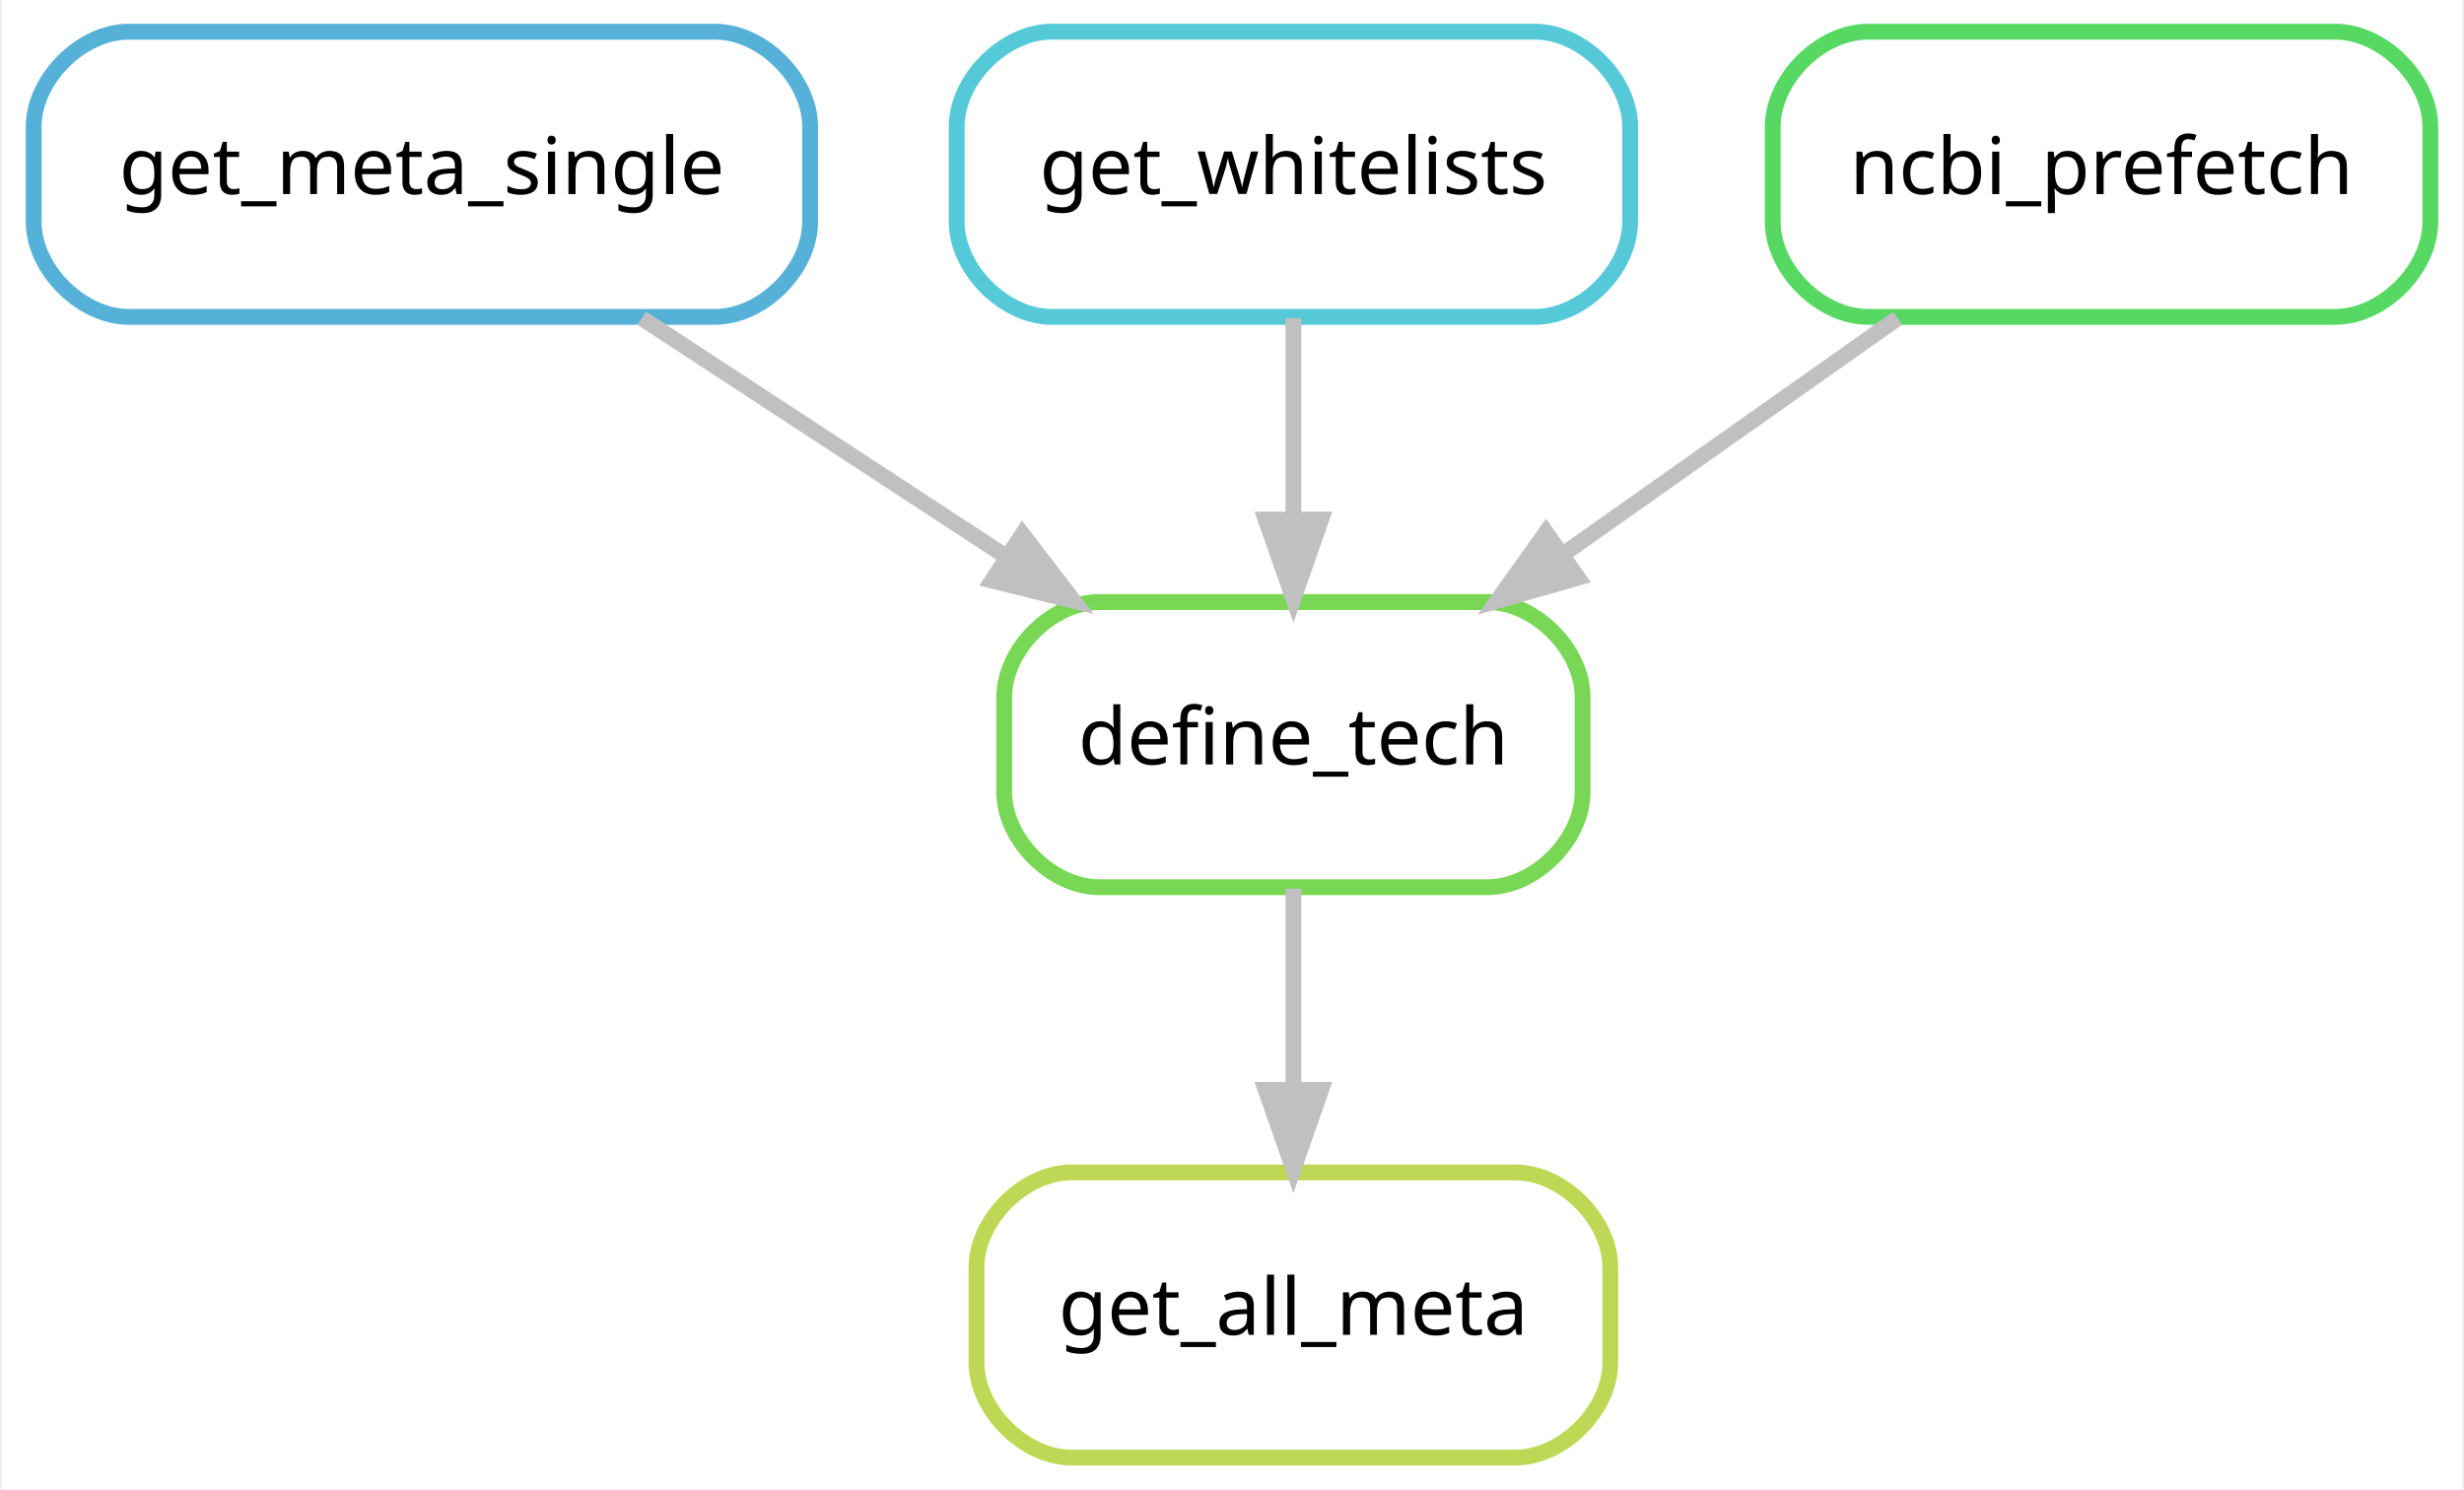
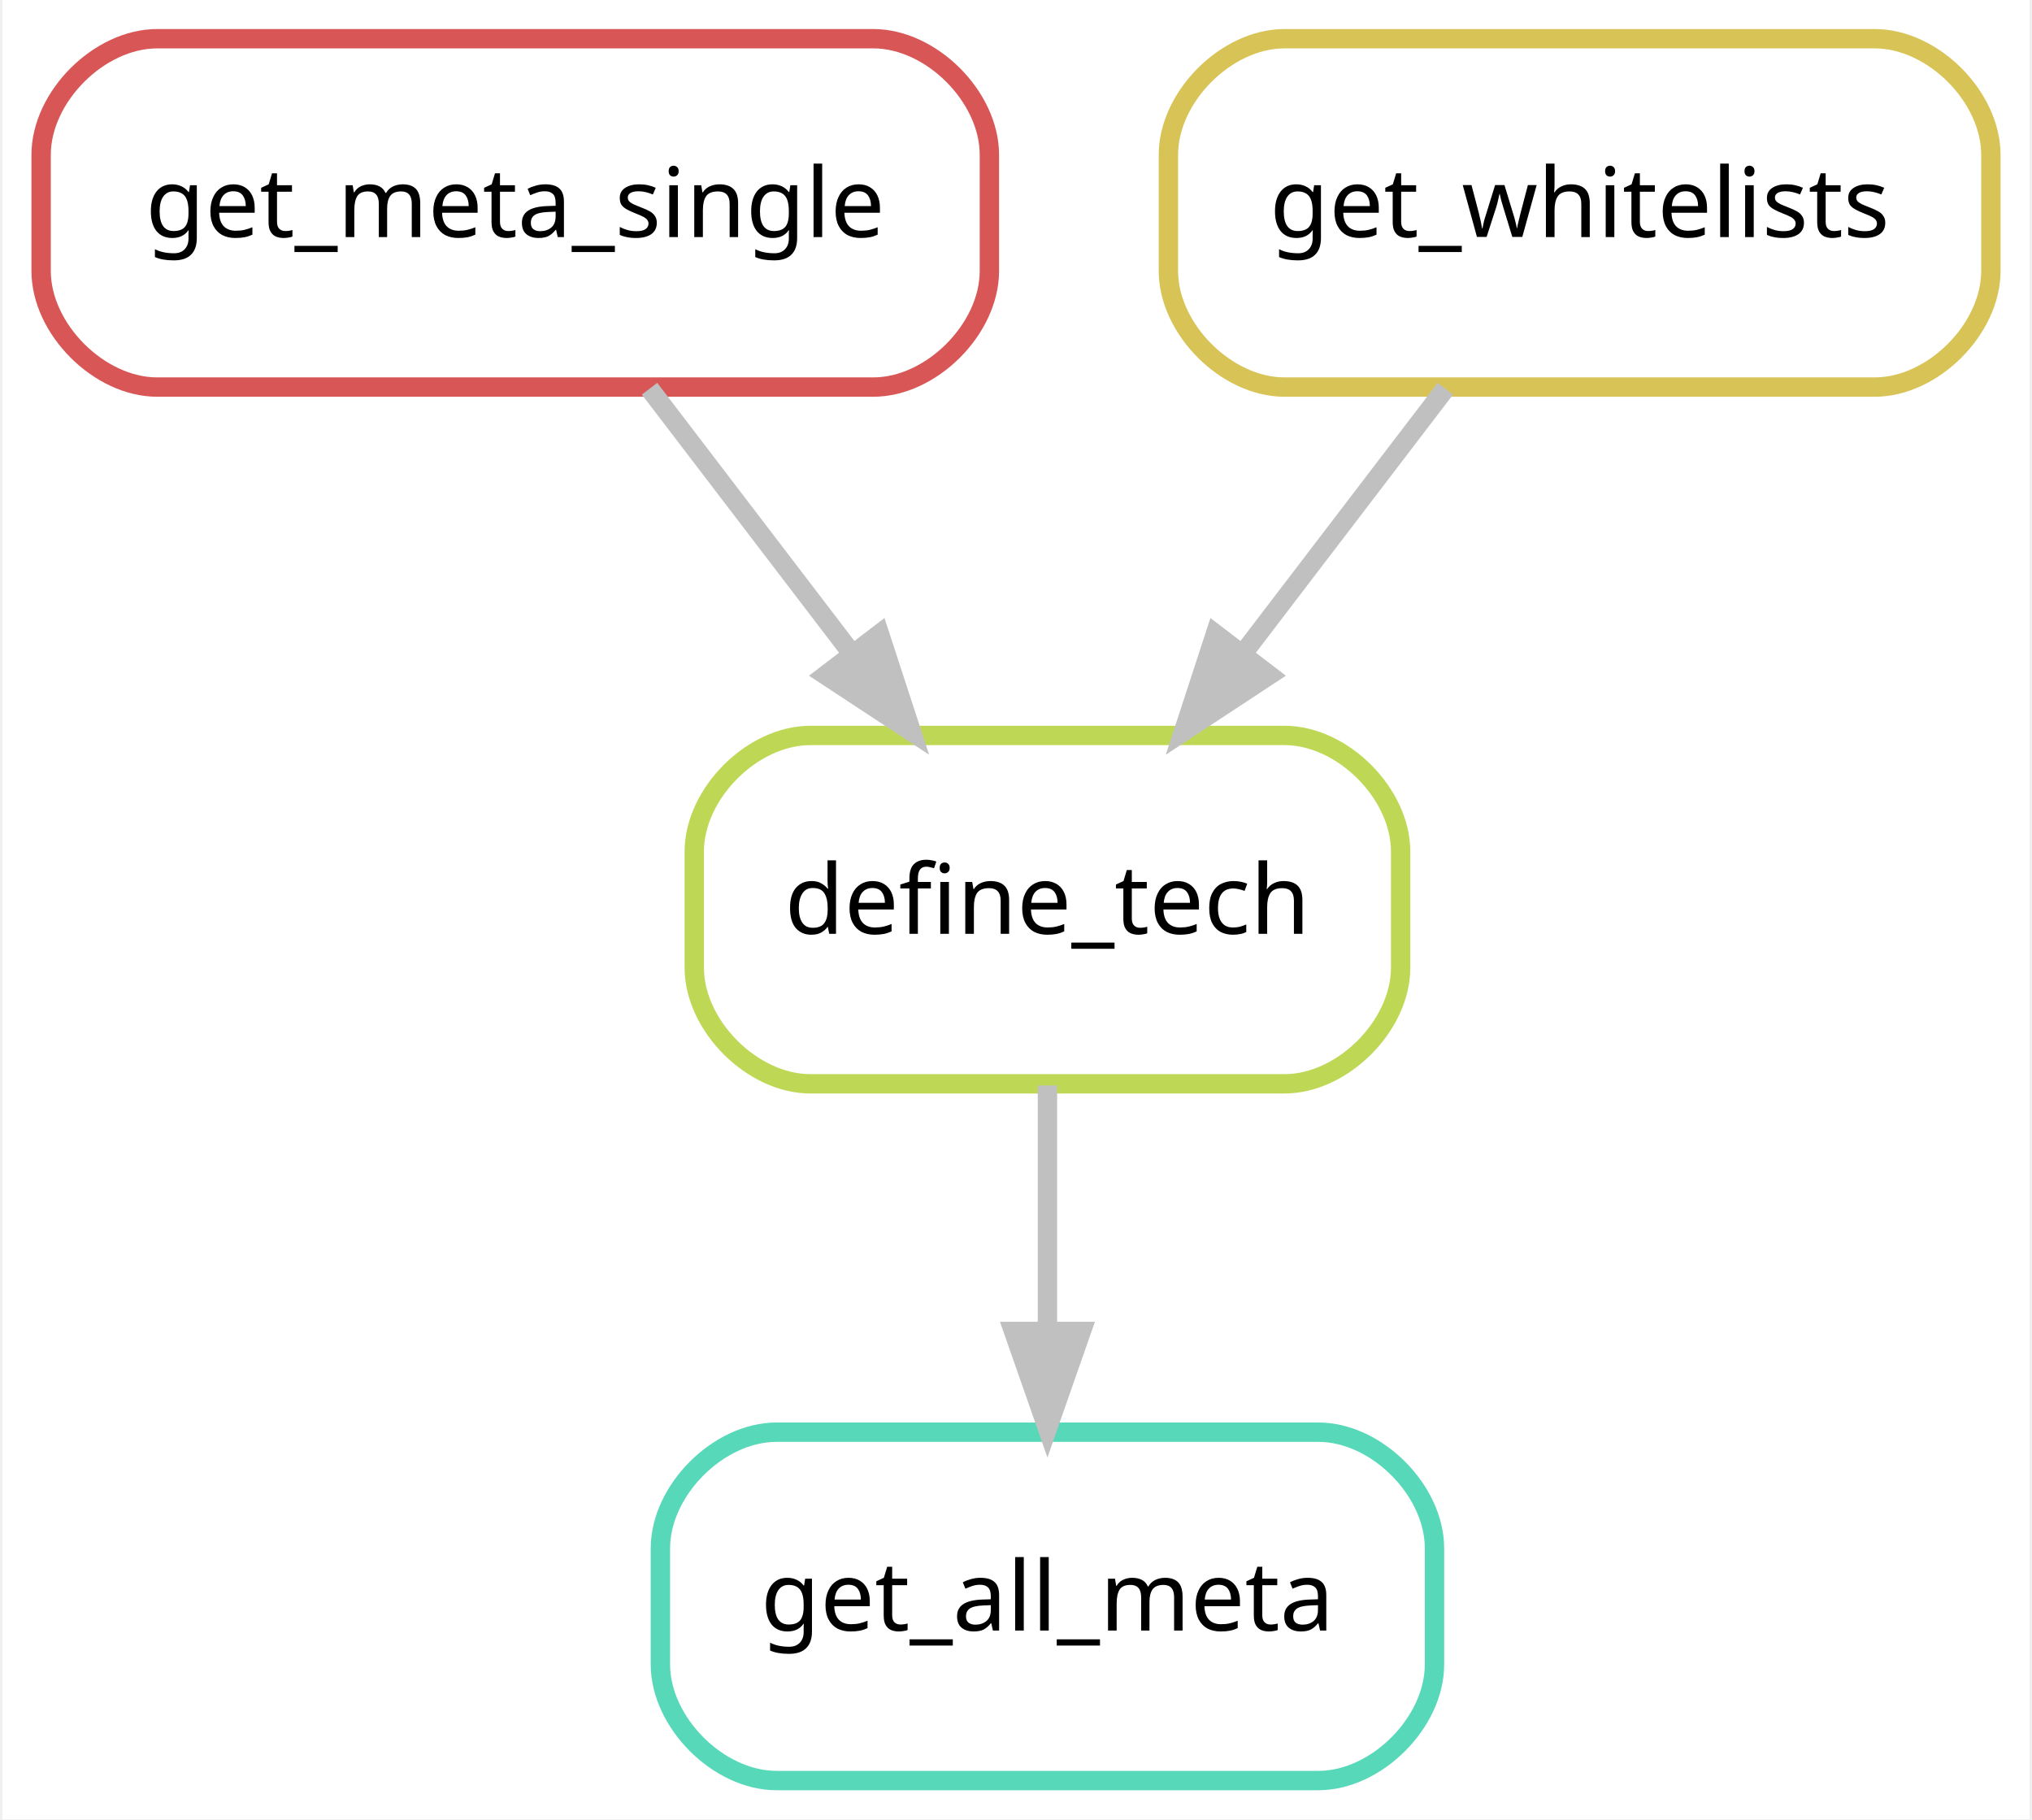
- <svg xmlns="http://www.w3.org/2000/svg" width="311pt" height="188pt" viewBox="0.00 0.00 310.50 188.00">
+ <svg xmlns="http://www.w3.org/2000/svg" width="210pt" height="188pt" viewBox="0.00 0.00 209.50 188.00">
  <g id="graph0" class="graph" transform="scale(1 1) rotate(0) translate(4 184)">
-     <polygon fill="#ffffff" stroke="transparent" points="-4,4 -4,-184 306.5,-184 306.5,4 -4,4" />
+     <polygon fill="#ffffff" stroke="transparent" points="-4,4 -4,-184 205.5,-184 205.5,4 -4,4" />
    <g id="node1" class="node">
-       <path fill="none" stroke="#bed856" stroke-width="2" d="M187,-36C187,-36 131,-36 131,-36 125,-36 119,-30 119,-24 119,-24 119,-12 119,-12 119,-6 125,0 131,0 131,0 187,0 187,0 193,0 199,-6 199,-12 199,-12 199,-24 199,-24 199,-30 193,-36 187,-36" />
-       <text text-anchor="middle" x="159" y="-15.5" font-family="sans" font-size="10.00" fill="#000000">get_all_meta</text>
+       <path fill="none" stroke="#56d8b9" stroke-width="2" d="M132,-36C132,-36 76,-36 76,-36 70,-36 64,-30 64,-24 64,-24 64,-12 64,-12 64,-6 70,0 76,0 76,0 132,0 132,0 138,0 144,-6 144,-12 144,-12 144,-24 144,-24 144,-30 138,-36 132,-36" />
+       <text text-anchor="middle" x="104" y="-15.5" font-family="sans" font-size="10.00" fill="#000000">get_all_meta</text>
    </g>
    <g id="node2" class="node">
-       <path fill="none" stroke="#56b1d8" stroke-width="2" d="M86,-180C86,-180 12,-180 12,-180 6,-180 0,-174 0,-168 0,-168 0,-156 0,-156 0,-150 6,-144 12,-144 12,-144 86,-144 86,-144 92,-144 98,-150 98,-156 98,-156 98,-168 98,-168 98,-174 92,-180 86,-180" />
+       <path fill="none" stroke="#bed856" stroke-width="2" d="M128.5,-108C128.5,-108 79.5,-108 79.5,-108 73.5,-108 67.5,-102 67.5,-96 67.5,-96 67.5,-84 67.5,-84 67.5,-78 73.5,-72 79.5,-72 79.5,-72 128.5,-72 128.5,-72 134.5,-72 140.5,-78 140.5,-84 140.5,-84 140.5,-96 140.5,-96 140.5,-102 134.5,-108 128.5,-108" />
+       <text text-anchor="middle" x="104" y="-87.5" font-family="sans" font-size="10.00" fill="#000000">define_tech</text>
+     </g>
+     <g id="edge1" class="edge">
+       <path fill="none" stroke="#c0c0c0" stroke-width="2" d="M104,-71.831C104,-64.131 104,-54.974 104,-46.417" />
+       <polygon fill="#c0c0c0" stroke="#c0c0c0" stroke-width="2" points="107.5,-46.413 104,-36.413 100.5,-46.413 107.5,-46.413" />
+     </g>
+     <g id="node3" class="node">
+       <path fill="none" stroke="#d85656" stroke-width="2" d="M86,-180C86,-180 12,-180 12,-180 6,-180 0,-174 0,-168 0,-168 0,-156 0,-156 0,-150 6,-144 12,-144 12,-144 86,-144 86,-144 92,-144 98,-150 98,-156 98,-156 98,-168 98,-168 98,-174 92,-180 86,-180" />
      <text text-anchor="middle" x="49" y="-159.5" font-family="sans" font-size="10.00" fill="#000000">get_meta_single</text>
    </g>
+     <g id="edge3" class="edge">
+       <path fill="none" stroke="#c0c0c0" stroke-width="2" d="M62.879,-143.831C69.214,-135.539 76.838,-125.557 83.793,-116.453" />
+       <polygon fill="#c0c0c0" stroke="#c0c0c0" stroke-width="2" points="86.645,-118.485 89.934,-108.413 81.082,-114.235 86.645,-118.485" />
+     </g>
    <g id="node4" class="node">
-       <path fill="none" stroke="#78d856" stroke-width="2" d="M183.5,-108C183.5,-108 134.5,-108 134.5,-108 128.5,-108 122.5,-102 122.5,-96 122.5,-96 122.5,-84 122.5,-84 122.5,-78 128.5,-72 134.5,-72 134.5,-72 183.5,-72 183.5,-72 189.5,-72 195.5,-78 195.5,-84 195.5,-84 195.5,-96 195.5,-96 195.5,-102 189.5,-108 183.5,-108" />
-       <text text-anchor="middle" x="159" y="-87.5" font-family="sans" font-size="10.00" fill="#000000">define_tech</text>
+       <path fill="none" stroke="#d8c356" stroke-width="2" d="M189.5,-180C189.5,-180 128.5,-180 128.5,-180 122.5,-180 116.5,-174 116.5,-168 116.5,-168 116.5,-156 116.5,-156 116.5,-150 122.5,-144 128.5,-144 128.5,-144 189.5,-144 189.5,-144 195.5,-144 201.5,-150 201.5,-156 201.5,-156 201.5,-168 201.5,-168 201.5,-174 195.5,-180 189.5,-180" />
+       <text text-anchor="middle" x="159" y="-159.5" font-family="sans" font-size="10.00" fill="#000000">get_whitelists</text>
    </g>
    <g id="edge2" class="edge">
-       <path fill="none" stroke="#c0c0c0" stroke-width="2" d="M76.758,-143.831C90.697,-134.707 107.76,-123.539 122.723,-113.745" />
-       <polygon fill="#c0c0c0" stroke="#c0c0c0" stroke-width="2" points="124.801,-116.568 131.251,-108.163 120.967,-110.711 124.801,-116.568" />
-     </g>
-     <g id="node3" class="node">
-       <path fill="none" stroke="#56c9d8" stroke-width="2" d="M189.5,-180C189.5,-180 128.5,-180 128.5,-180 122.5,-180 116.5,-174 116.5,-168 116.5,-168 116.5,-156 116.5,-156 116.5,-150 122.5,-144 128.5,-144 128.5,-144 189.5,-144 189.5,-144 195.5,-144 201.5,-150 201.5,-156 201.5,-156 201.5,-168 201.5,-168 201.5,-174 195.5,-180 189.5,-180" />
-       <text text-anchor="middle" x="159" y="-159.5" font-family="sans" font-size="10.00" fill="#000000">get_whitelists</text>
-     </g>
-     <g id="edge3" class="edge">
-       <path fill="none" stroke="#c0c0c0" stroke-width="2" d="M159,-143.831C159,-136.131 159,-126.974 159,-118.417" />
-       <polygon fill="#c0c0c0" stroke="#c0c0c0" stroke-width="2" points="162.5,-118.413 159,-108.413 155.5,-118.413 162.5,-118.413" />
-     </g>
-     <g id="edge1" class="edge">
-       <path fill="none" stroke="#c0c0c0" stroke-width="2" d="M159,-71.831C159,-64.131 159,-54.974 159,-46.417" />
-       <polygon fill="#c0c0c0" stroke="#c0c0c0" stroke-width="2" points="162.5,-46.413 159,-36.413 155.5,-46.413 162.5,-46.413" />
-     </g>
-     <g id="node5" class="node">
-       <path fill="none" stroke="#56d863" stroke-width="2" d="M290.5,-180C290.5,-180 231.5,-180 231.5,-180 225.5,-180 219.5,-174 219.5,-168 219.5,-168 219.5,-156 219.5,-156 219.5,-150 225.5,-144 231.5,-144 231.5,-144 290.5,-144 290.5,-144 296.5,-144 302.5,-150 302.5,-156 302.5,-156 302.5,-168 302.5,-168 302.5,-174 296.5,-180 290.5,-180" />
-       <text text-anchor="middle" x="261" y="-159.5" font-family="sans" font-size="10.00" fill="#000000">ncbi_prefetch</text>
-     </g>
-     <g id="edge4" class="edge">
-       <path fill="none" stroke="#c0c0c0" stroke-width="2" d="M235.261,-143.831C222.456,-134.793 206.809,-123.748 193.028,-114.02" />
-       <polygon fill="#c0c0c0" stroke="#c0c0c0" stroke-width="2" points="194.919,-111.07 184.731,-108.163 190.882,-116.789 194.919,-111.07" />
+       <path fill="none" stroke="#c0c0c0" stroke-width="2" d="M145.121,-143.831C138.786,-135.539 131.162,-125.557 124.207,-116.453" />
+       <polygon fill="#c0c0c0" stroke="#c0c0c0" stroke-width="2" points="126.918,-114.235 118.066,-108.413 121.355,-118.485 126.918,-114.235" />
    </g>
  </g>
</svg>
